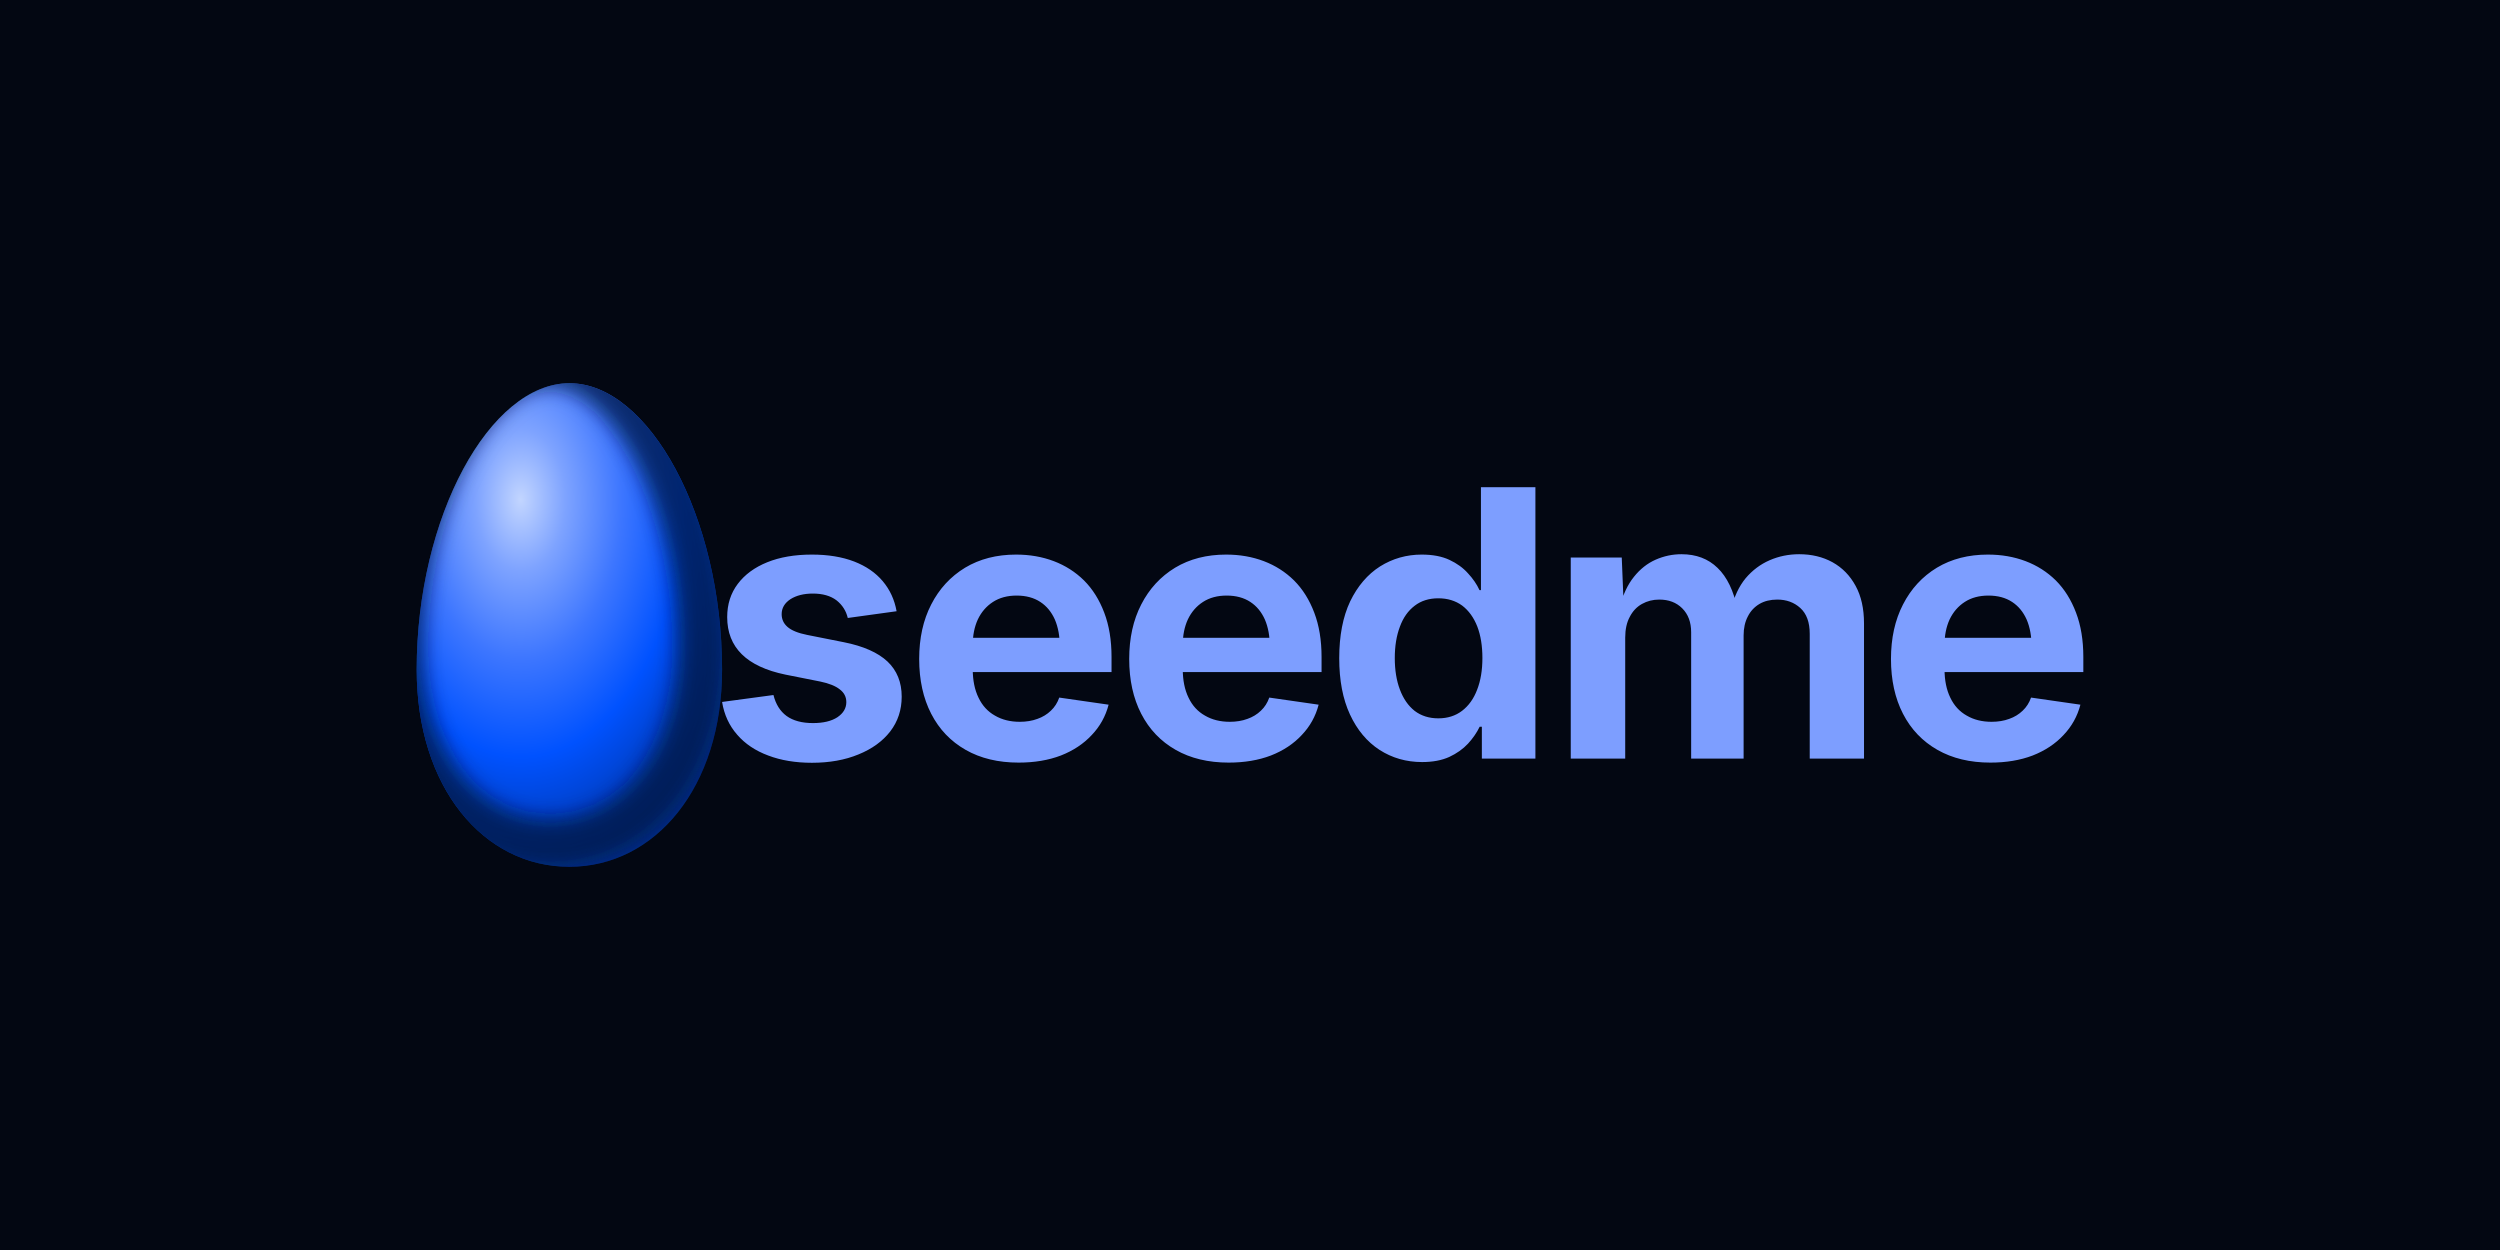
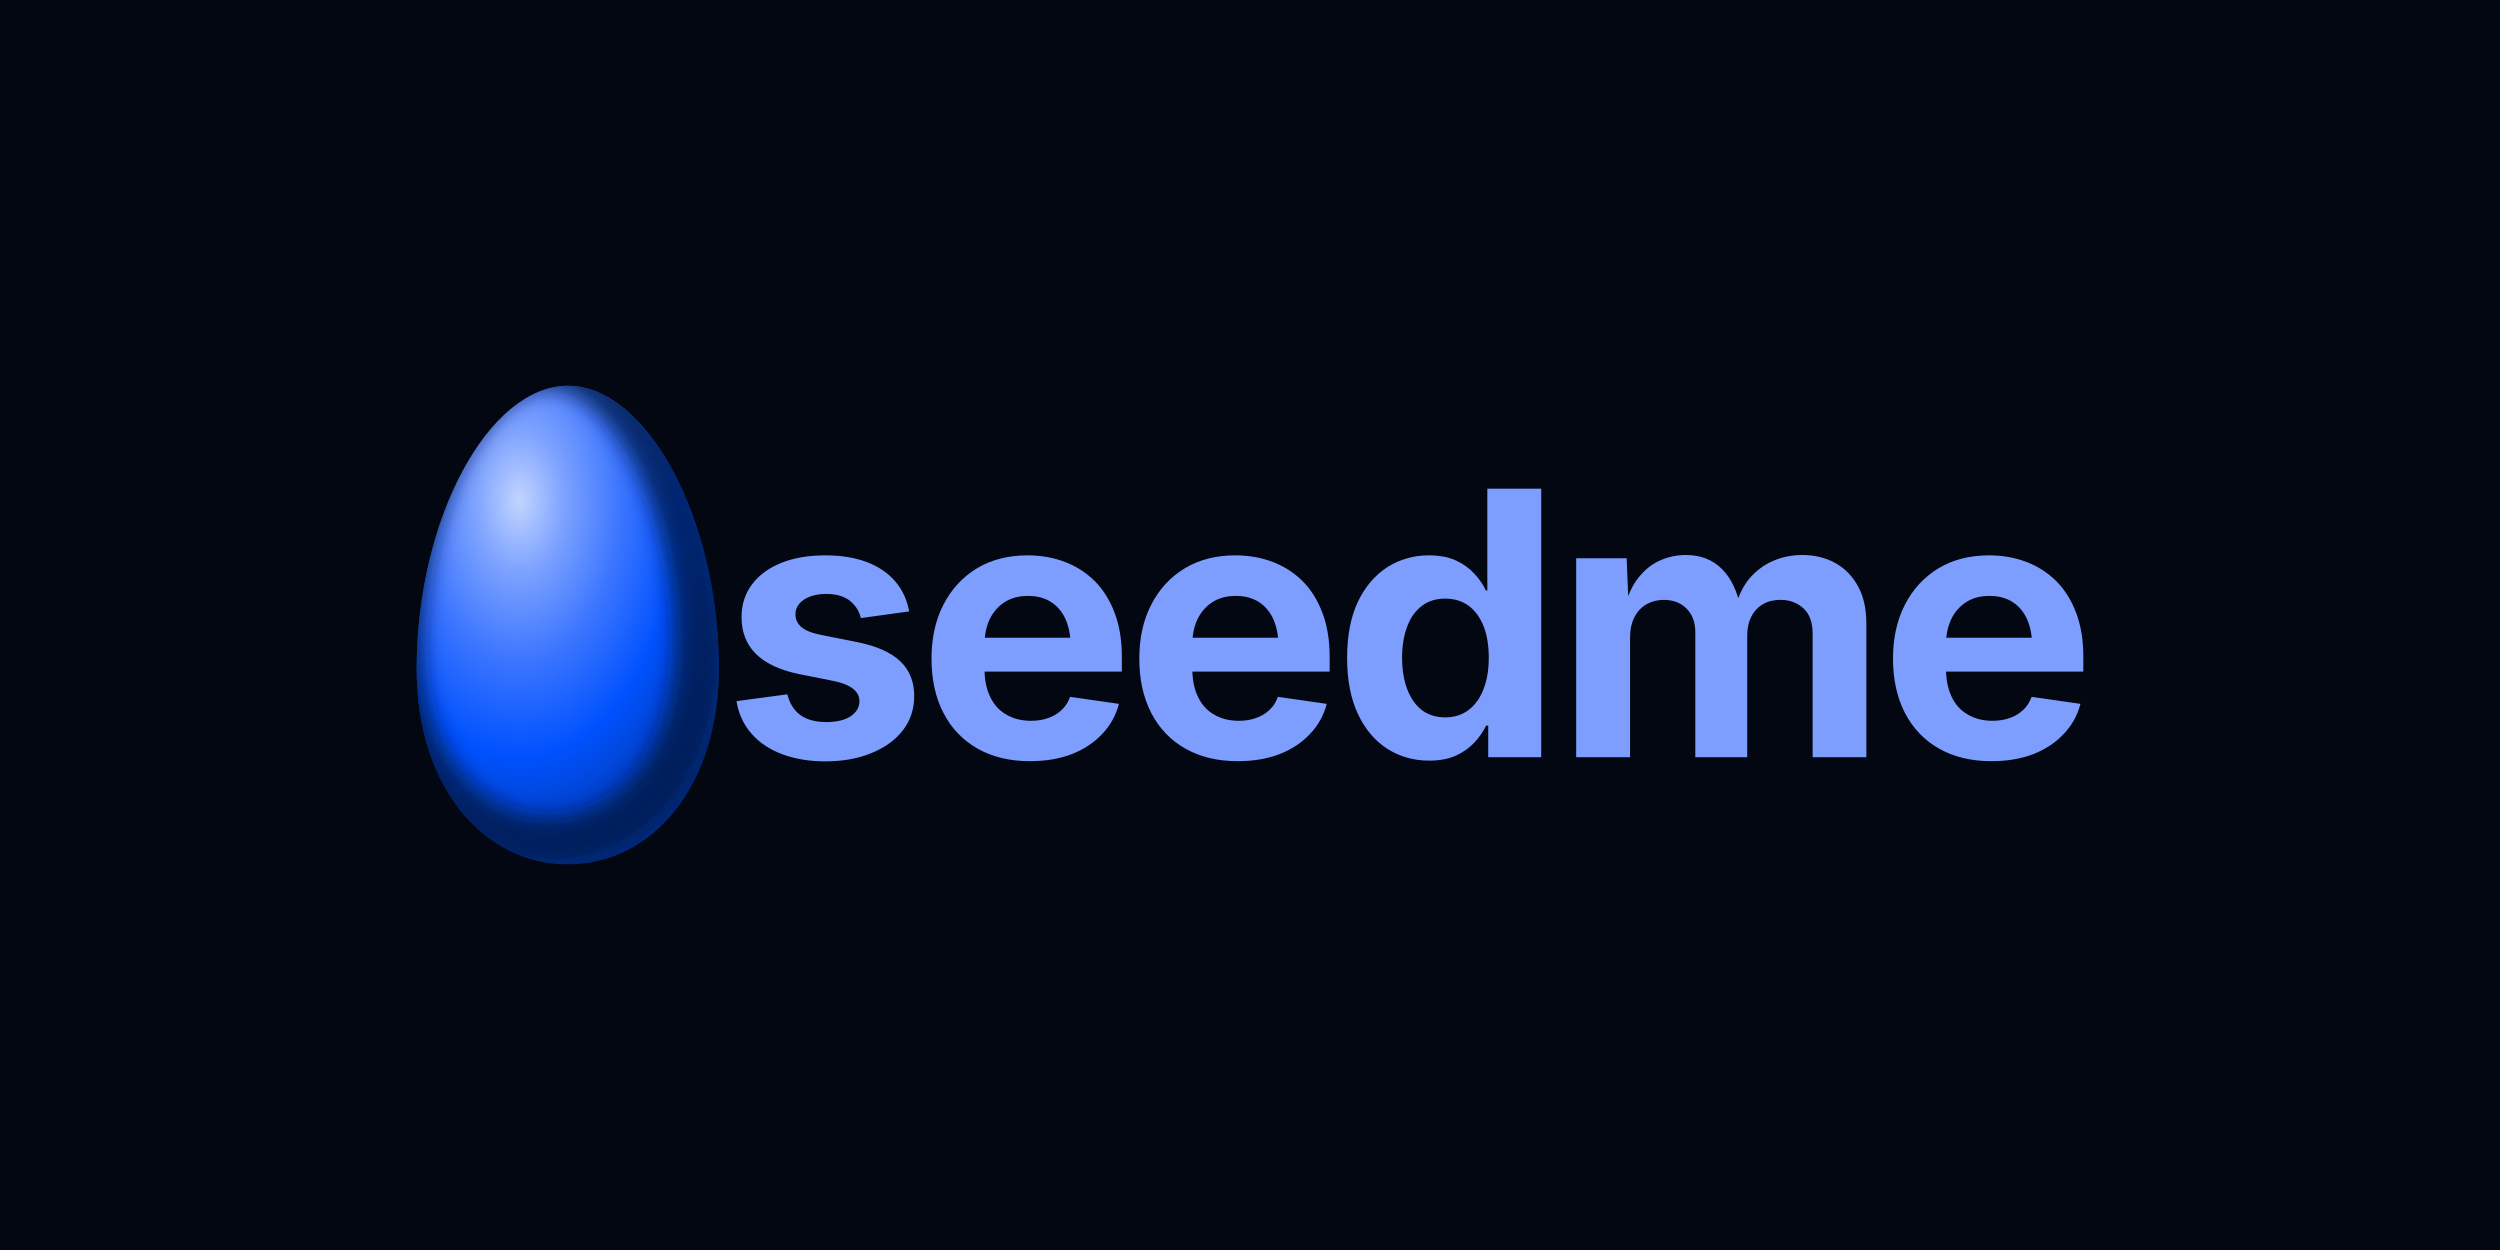
<svg xmlns="http://www.w3.org/2000/svg" viewBox="0 0 96 48" width="96in" height="48in">
  <rect width="96" height="48" fill="#030712" />
-   <svg x="11.811" y="13.947" width="20.106" height="20.106" viewBox="0 0 100 100">
+   <svg x="11.855" y="14.054" width="19.893" height="19.893" viewBox="0 0 100 100">
    <defs>
      <radialGradient id="seed-shell" cx="0.34" cy="0.24" r="0.92">
        <stop offset="0" stop-color="#c2d5ff" />
        <stop offset="0.16" stop-color="#7ea3ff" />
        <stop offset="0.36" stop-color="#3d76ff" />
        <stop offset="0.58" stop-color="#0052ff" />
        <stop offset="0.82" stop-color="#0037ad" />
        <stop offset="1" stop-color="#001e6b" />
      </radialGradient>
      <filter id="seed-blur" x="-40%" y="-40%" width="180%" height="180%">
        <feGaussianBlur stdDeviation="3" />
      </filter>
      <clipPath id="seed-clip">
        <path d="M50 3 C75 3 98 45 98 93 C98 130 77 155 50 155 C23 155 2 130 2 93 C2 45 25 3 50 3 Z" transform="translate(50 50) scale(0.6076) translate(-50 -79)" />
      </clipPath>
    </defs>
    <path d="M50 3 C75 3 98 45 98 93 C98 130 77 155 50 155 C23 155 2 130 2 93 C2 45 25 3 50 3 Z" fill="url(#seed-shell)" transform="translate(50 50) scale(0.6076) translate(-50 -79)" />
    <g clip-path="url(#seed-clip)">
      <path d="M50 3 C75 3 98 45 98 93 C98 130 77 155 50 155 C23 155 2 130 2 93 C2 45 25 3 50 3 Z" transform="translate(50 50) scale(0.6076) translate(-50 -79) translate(-6 -7)" fill="none" stroke="#00123f" stroke-width="16" opacity="0.75" filter="url(#seed-blur)" />
    </g>
  </svg>
-   <svg x="27.728" y="18.708" width="52.272" height="10.583" viewBox="0 0 7473 1513">
+   <svg x="28.282" y="18.765" width="51.718" height="10.471" viewBox="0 0 7473 1513">
    <path d="m493 1513q-135 0-240-40q-105-39-170-114q-66-75-83-180l282-38q19 76 72 115q54 39 145 39q85 0 134-32q49-33 49-83q0-43-36-70q-35-28-107-43l-191-38q-160-33-240-112q-80-79-80-204q0-105 58-182q58-77 162-119q104-42 245-42q133 0 232 38q98 38 157 108q59 70 76 165l-268 37q-14-59-62-97q-49-37-130-37q-74 0-123 31q-48 32-48 82q0 42 32 70q33 29 108 44l201 40q161 32 240 106q78 74 78 193q0 109-63 191q-63 81-174 126q-111 46-256 46zm1135-1q-168 0-291-70q-123-70-189-198q-66-128-66-301q0-171 66-299q66-129 186-202q120-72 280-72q112 0 207 36q95 36 166 106q71 71 111 177q40 105 40 243v83h-937v-188h791l-138 49q0-86-27-149q-28-63-80-97q-53-35-130-35q-76 0-130 35q-54 35-83 96q-28 61-28 140v132q0 93 32 158q31 65 90 98q58 34 136 34q54 0 97-16q43-15 74-45q31-29 46-72l271 39q-25 96-93 167q-67 72-169 112q-102 39-232 39zm1153 0q-168 0-291-70q-123-70-189-198q-66-128-66-301q0-171 66-299q66-129 186-202q120-72 280-72q112 0 207 36q95 36 166 106q71 71 111 177q40 105 40 243v83h-937v-188h791l-138 49q0-86-27-149q-28-63-80-97q-53-35-130-35q-76 0-130 35q-54 35-83 96q-28 61-28 140v132q0 93 32 158q31 65 90 98q58 34 136 34q54 0 97-16q43-15 74-45q31-29 46-72l271 39q-25 96-93 167q-67 72-169 112q-102 39-232 39zm1062-3q-130 0-234-67q-103-67-162-194q-59-127-59-309q0-185 60-312q61-126 164-192q104-65 229-65q90 0 152 29q62 29 102 74q41 44 63 92h8v-565h299v1490h-294v-175h-12q-23 48-64 93q-41 44-103 73q-62 28-149 28zm89-240q76 0 130-41q55-42 83-116q29-74 29-174q0-100-28-173q-29-74-83-115q-55-40-131-40q-77 0-130 41q-54 41-81 115q-28 74-28 172q0 99 28 173q28 75 81 117q54 41 130 41zm727 221v-1104h280l11 269h-21q26-100 77-163q51-64 119-94q68-30 142-30q121 0 198 75q78 75 109 226h-34q24-102 79-169q56-66 132-99q76-33 162-33q103 0 183 44q81 45 127 130q46 84 46 206v742h-298v-685q0-95-52-142q-51-46-126-46q-57 0-98 24q-42 25-64 69q-23 44-23 104v676h-288v-694q0-82-49-131q-48-48-126-48q-52 0-95 24q-43 24-67 71q-25 46-25 114v664zm2304 22q-168 0-291-70q-123-70-189-198q-66-128-66-301q0-171 66-299q66-129 186-202q120-72 280-72q112 0 207 36q95 36 166 106q71 71 111 177q40 105 40 243v83h-937v-188h791l-138 49q0-86-27-149q-28-63-80-97q-53-35-130-35q-76 0-130 35q-54 35-83 96q-28 61-28 140v132q0 93 32 158q31 65 90 98q58 34 136 34q54 0 97-16q43-15 74-45q31-29 46-72l271 39q-25 96-93 167q-67 72-169 112q-102 39-232 39z" fill="#7d9eff" />
  </svg>
</svg>
